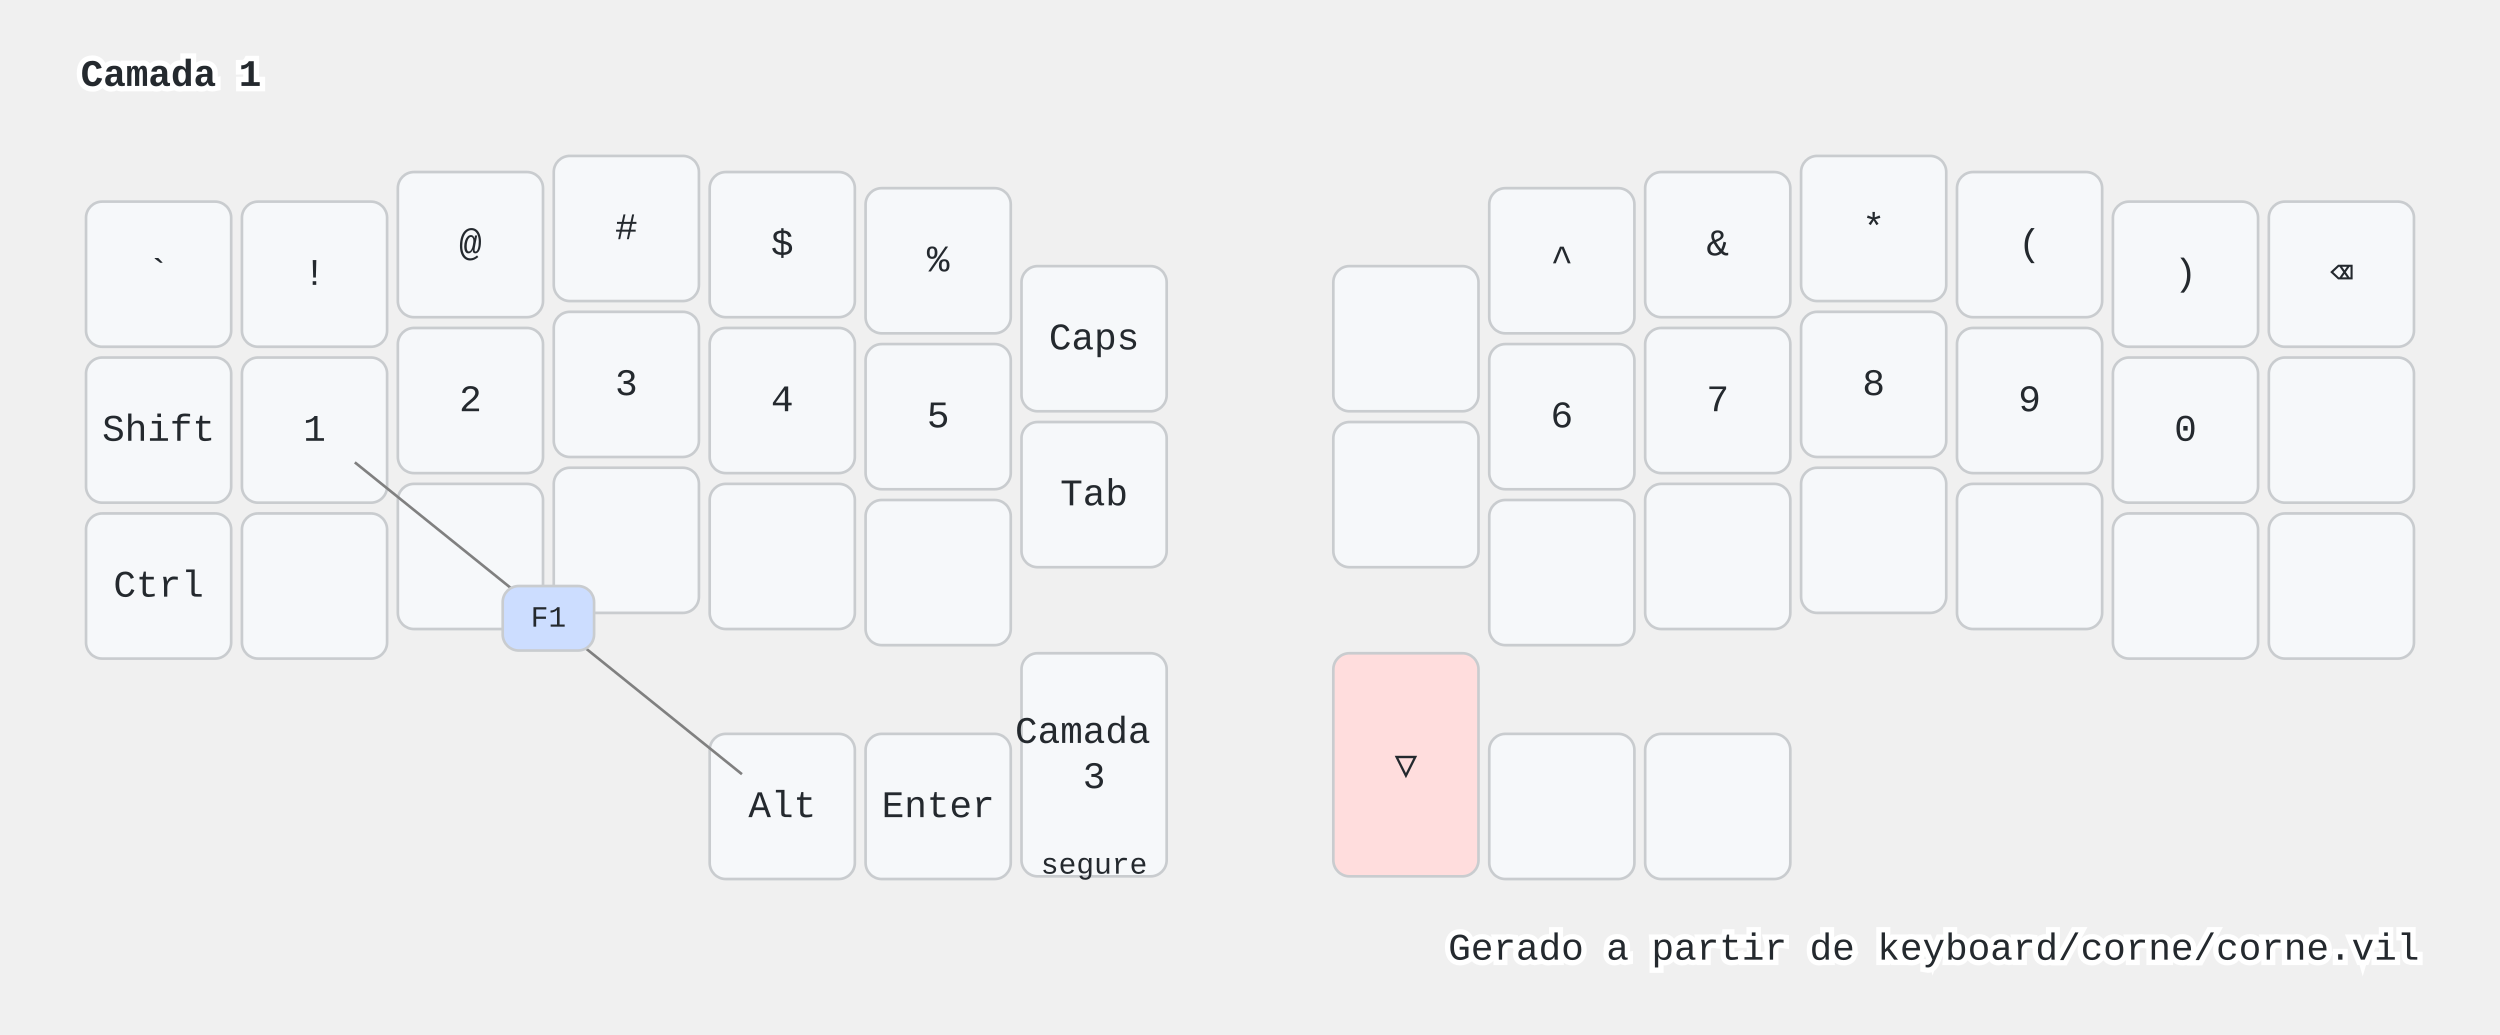
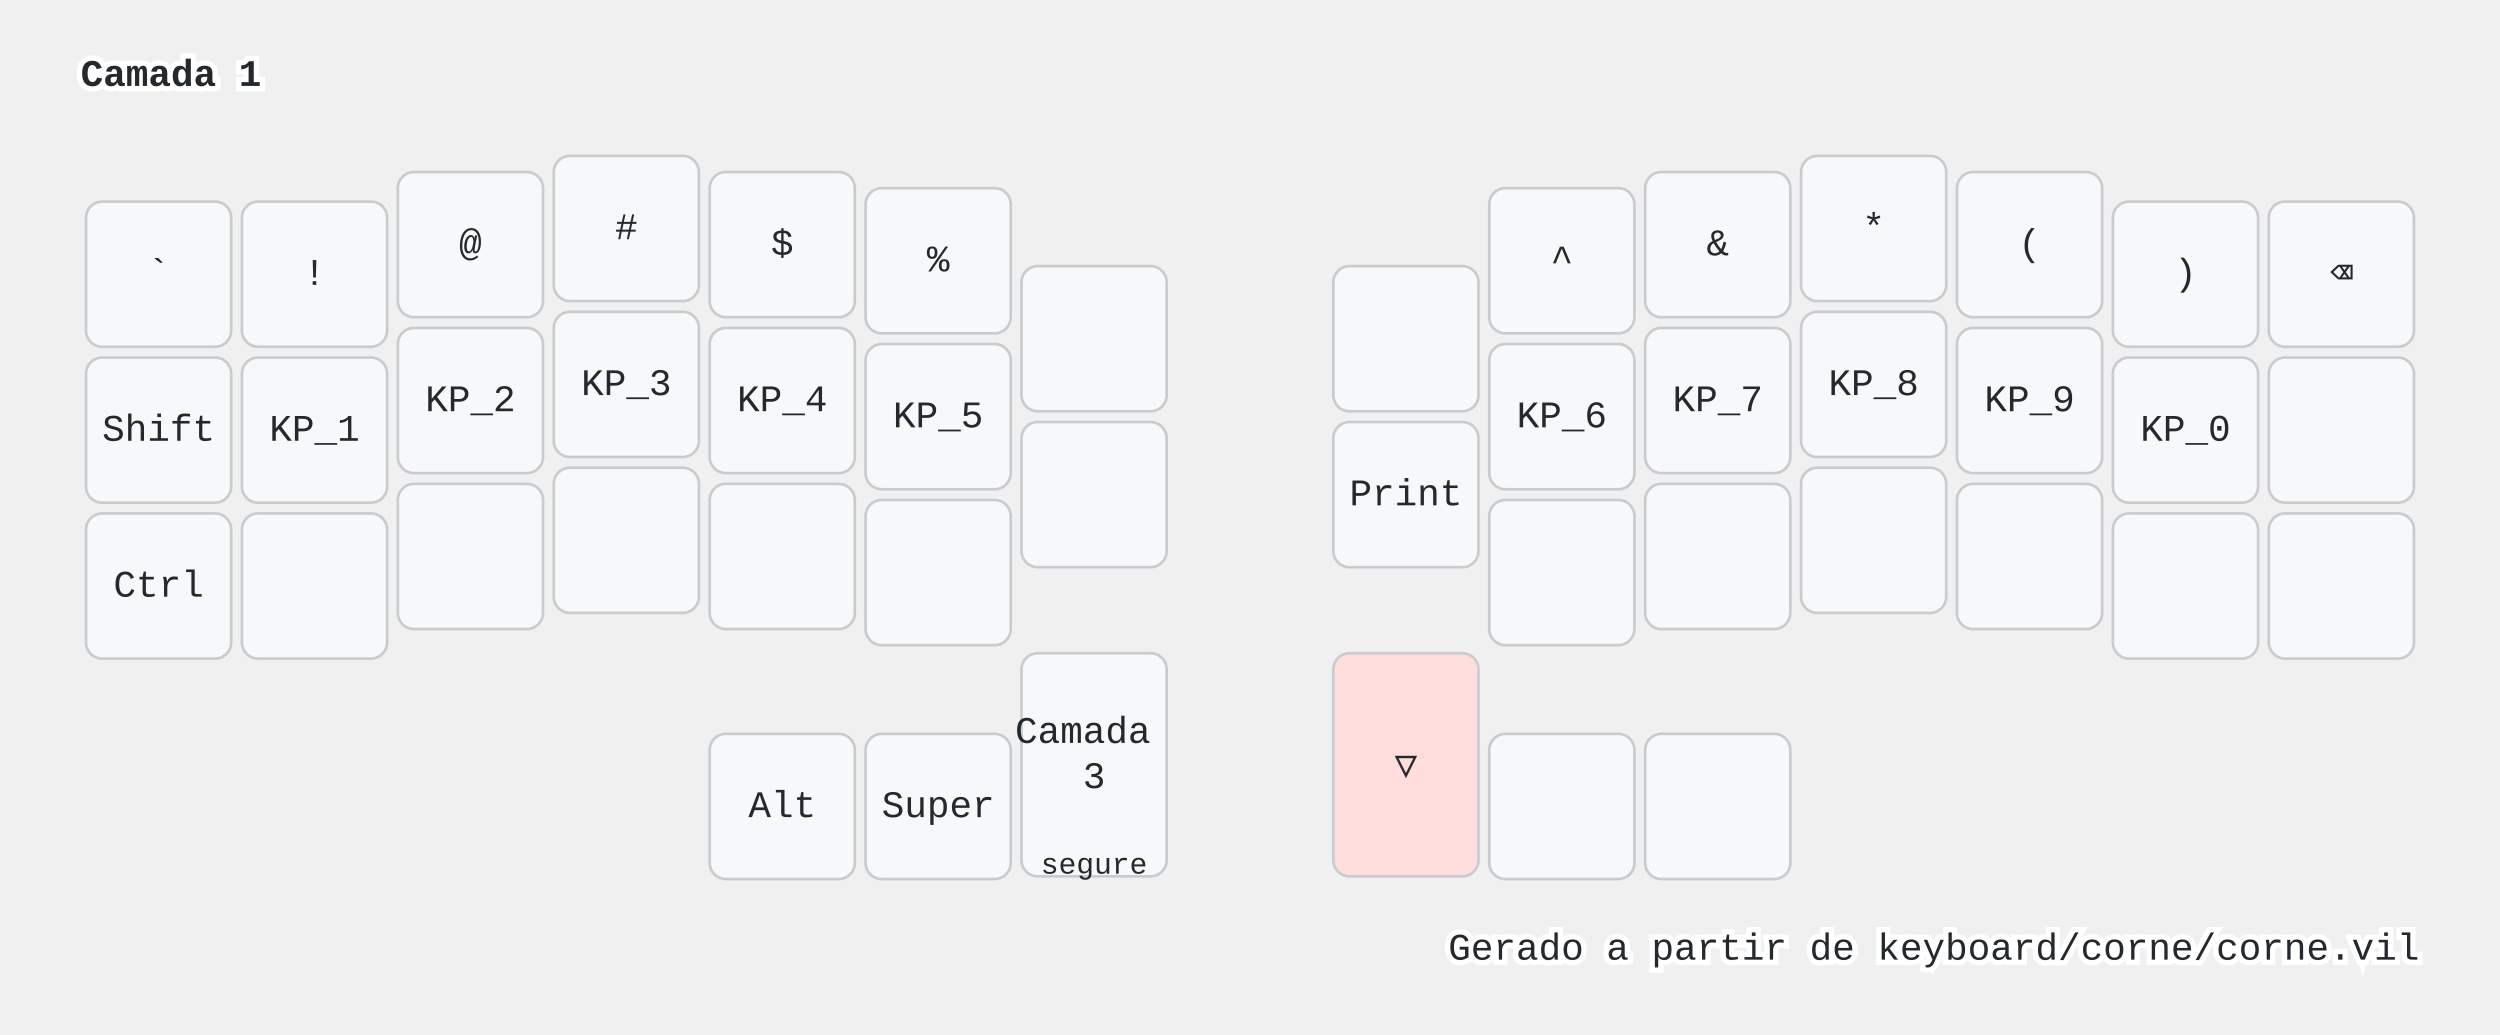
<svg xmlns="http://www.w3.org/2000/svg" width="930" height="385" viewBox="0 0 930 385" class="keymap">
  <style>/* inherit to force styles through use tags */
svg path {
    fill: inherit;
}

/* font and background color specifications */
svg.keymap {
    font-family: SFMono-Regular,Consolas,Liberation Mono,Menlo,monospace;
    font-size: 14px;
    font-kerning: normal;
    text-rendering: optimizeLegibility;
    fill: #24292e;
}

/* default key styling */
rect.key {
    fill: #f6f8fa;
}

rect.key, rect.combo {
    stroke: #c9cccf;
    stroke-width: 1;
}

/* default key side styling, only used is draw_key_sides is set */
rect.side {
    filter: brightness(90%);
}

/* color accent for combo boxes */
rect.combo, rect.combo-separate {
    fill: #cdf;
}

/* color accent for held keys */
rect.held, rect.combo.held {
    fill: #fdd;
}

/* color accent for ghost (optional) keys */
rect.ghost, rect.combo.ghost {
    stroke-dasharray: 4, 4;
    stroke-width: 2;
}

text {
    text-anchor: middle;
    dominant-baseline: middle;
}

/* styling for layer labels */
text.label {
    font-weight: bold;
    text-anchor: start;
    stroke: white;
    stroke-width: 4;
    paint-order: stroke;
}

/* styling for optional footer */
text.footer {
    text-anchor: end;
    dominant-baseline: auto;
    stroke: white;
    stroke-width: 4;
    paint-order: stroke;
}

/* styling for combo tap, and key non-tap label text */
text.combo, text.hold, text.shifted, text.left, text.right, text.tl, text.tr, text.bl, text.br {
    font-size: 11px;
}

text.hold, text.bl, text.br {
    text-anchor: middle;
    dominant-baseline: auto;
}

text.shifted, text.tl, text.tr {
    text-anchor: middle;
    dominant-baseline: hanging;
}

text.left, text.tl, text.bl {
    text-anchor: start;
}

text.right, text.tr, text.br {
    text-anchor: end;
}

text.layer-activator {
    text-decoration: underline;
}

/* styling for hold/shifted label text in combo box */
text.combo.hold, text.combo.shifted, text.combo.left, text.combo.right {
    font-size: 8px;
}

/* lighter symbol for transparent keys */
text.trans {
    fill: #7b7e81;
}

/* styling for combo dendrons */
path.combo {
    stroke-width: 1;
    stroke: gray;
    fill: none;
}

/* Start Tabler Icons Cleanup */
/* cannot use height/width with glyphs */
.icon-tabler &gt; path {
    fill: inherit;
    stroke: inherit;
    stroke-width: 2;
}
/* hide tabler's default box */
.icon-tabler &gt; path[stroke="none"][fill="none"] {
    visibility: hidden;
}
/* End Tabler Icons Cleanup */

@media (prefers-color-scheme: dark) {
svg.keymap { fill: #d1d6db; }
rect.key { fill: #3f4750; }
rect.key, rect.combo { stroke: #60666c; }
rect.combo, rect.combo-separate { fill: #1f3d7a; }
rect.held, rect.combo.held { fill: #854747; }
text.label, text.footer { stroke: black; }
text.trans { fill: #7e8184; }
path.combo { stroke: #7f7f7f; }

}</style>
  <g transform="translate(30, 0)" class="layer-Camada 1">
    <text x="0" y="28" class="label" id="Camada-1">Camada 1</text>
    <g transform="translate(0, 56)">
      <g transform="translate(29, 46)" class="key keypos-0">
        <rect rx="6" ry="6" x="-27" y="-27" width="54" height="54" class="key" />
        <text x="0" y="0" class="key tap">`</text>
      </g>
      <g transform="translate(87, 46)" class="key keypos-1">
        <rect rx="6" ry="6" x="-27" y="-27" width="54" height="54" class="key" />
        <text x="0" y="0" class="key tap">!</text>
      </g>
      <g transform="translate(145, 35)" class="key keypos-2">
        <rect rx="6" ry="6" x="-27" y="-27" width="54" height="54" class="key" />
        <text x="0" y="0" class="key tap">@</text>
      </g>
      <g transform="translate(203, 29)" class="key keypos-3">
        <rect rx="6" ry="6" x="-27" y="-27" width="54" height="54" class="key" />
        <text x="0" y="0" class="key tap">#</text>
      </g>
      <g transform="translate(261, 35)" class="key keypos-4">
        <rect rx="6" ry="6" x="-27" y="-27" width="54" height="54" class="key" />
        <text x="0" y="0" class="key tap">$</text>
      </g>
      <g transform="translate(319, 41)" class="key keypos-5">
        <rect rx="6" ry="6" x="-27" y="-27" width="54" height="54" class="key" />
        <text x="0" y="0" class="key tap">%</text>
      </g>
      <g transform="translate(377, 70)" class="key keypos-6">
        <rect rx="6" ry="6" x="-27" y="-27" width="54" height="54" class="key" />
-         <text x="0" y="0" class="key tap">Caps</text>
      </g>
      <g transform="translate(493, 70)" class="key keypos-7">
        <rect rx="6" ry="6" x="-27" y="-27" width="54" height="54" class="key" />
      </g>
      <g transform="translate(551, 41)" class="key keypos-8">
        <rect rx="6" ry="6" x="-27" y="-27" width="54" height="54" class="key" />
        <text x="0" y="0" class="key tap">^</text>
      </g>
      <g transform="translate(609, 35)" class="key keypos-9">
        <rect rx="6" ry="6" x="-27" y="-27" width="54" height="54" class="key" />
        <text x="0" y="0" class="key tap">&amp;</text>
      </g>
      <g transform="translate(667, 29)" class="key keypos-10">
        <rect rx="6" ry="6" x="-27" y="-27" width="54" height="54" class="key" />
        <text x="0" y="0" class="key tap">*</text>
      </g>
      <g transform="translate(725, 35)" class="key keypos-11">
        <rect rx="6" ry="6" x="-27" y="-27" width="54" height="54" class="key" />
        <text x="0" y="0" class="key tap">(</text>
      </g>
      <g transform="translate(783, 46)" class="key keypos-12">
        <rect rx="6" ry="6" x="-27" y="-27" width="54" height="54" class="key" />
        <text x="0" y="0" class="key tap">)</text>
      </g>
      <g transform="translate(841, 46)" class="key keypos-13">
        <rect rx="6" ry="6" x="-27" y="-27" width="54" height="54" class="key" />
        <text x="0" y="0" class="key tap">⌫</text>
      </g>
      <g transform="translate(29, 104)" class="key keypos-14">
        <rect rx="6" ry="6" x="-27" y="-27" width="54" height="54" class="key" />
        <text x="0" y="0" class="key tap">Shift</text>
      </g>
      <g transform="translate(87, 104)" class="key keypos-15">
        <rect rx="6" ry="6" x="-27" y="-27" width="54" height="54" class="key" />
-         <text x="0" y="0" class="key tap">1</text>
+         <text x="0" y="0" class="key tap">KP_1</text>
      </g>
      <g transform="translate(145, 93)" class="key keypos-16">
        <rect rx="6" ry="6" x="-27" y="-27" width="54" height="54" class="key" />
-         <text x="0" y="0" class="key tap">2</text>
+         <text x="0" y="0" class="key tap">KP_2</text>
      </g>
      <g transform="translate(203, 87)" class="key keypos-17">
        <rect rx="6" ry="6" x="-27" y="-27" width="54" height="54" class="key" />
-         <text x="0" y="0" class="key tap">3</text>
+         <text x="0" y="0" class="key tap">KP_3</text>
      </g>
      <g transform="translate(261, 93)" class="key keypos-18">
        <rect rx="6" ry="6" x="-27" y="-27" width="54" height="54" class="key" />
-         <text x="0" y="0" class="key tap">4</text>
+         <text x="0" y="0" class="key tap">KP_4</text>
      </g>
      <g transform="translate(319, 99)" class="key keypos-19">
        <rect rx="6" ry="6" x="-27" y="-27" width="54" height="54" class="key" />
-         <text x="0" y="0" class="key tap">5</text>
+         <text x="0" y="0" class="key tap">KP_5</text>
      </g>
      <g transform="translate(377, 128)" class="key keypos-20">
        <rect rx="6" ry="6" x="-27" y="-27" width="54" height="54" class="key" />
-         <text x="0" y="0" class="key tap">Tab</text>
      </g>
      <g transform="translate(493, 128)" class="key keypos-21">
        <rect rx="6" ry="6" x="-27" y="-27" width="54" height="54" class="key" />
+         <text x="0" y="0" class="key tap">Print</text>
      </g>
      <g transform="translate(551, 99)" class="key keypos-22">
        <rect rx="6" ry="6" x="-27" y="-27" width="54" height="54" class="key" />
-         <text x="0" y="0" class="key tap">6</text>
+         <text x="0" y="0" class="key tap">KP_6</text>
      </g>
      <g transform="translate(609, 93)" class="key keypos-23">
        <rect rx="6" ry="6" x="-27" y="-27" width="54" height="54" class="key" />
-         <text x="0" y="0" class="key tap">7</text>
+         <text x="0" y="0" class="key tap">KP_7</text>
      </g>
      <g transform="translate(667, 87)" class="key keypos-24">
        <rect rx="6" ry="6" x="-27" y="-27" width="54" height="54" class="key" />
-         <text x="0" y="0" class="key tap">8</text>
+         <text x="0" y="0" class="key tap">KP_8</text>
      </g>
      <g transform="translate(725, 93)" class="key keypos-25">
        <rect rx="6" ry="6" x="-27" y="-27" width="54" height="54" class="key" />
-         <text x="0" y="0" class="key tap">9</text>
+         <text x="0" y="0" class="key tap">KP_9</text>
      </g>
      <g transform="translate(783, 104)" class="key keypos-26">
        <rect rx="6" ry="6" x="-27" y="-27" width="54" height="54" class="key" />
-         <text x="0" y="0" class="key tap">0</text>
+         <text x="0" y="0" class="key tap">KP_0</text>
      </g>
      <g transform="translate(841, 104)" class="key keypos-27">
        <rect rx="6" ry="6" x="-27" y="-27" width="54" height="54" class="key" />
      </g>
      <g transform="translate(29, 162)" class="key keypos-28">
        <rect rx="6" ry="6" x="-27" y="-27" width="54" height="54" class="key" />
        <text x="0" y="0" class="key tap">Ctrl</text>
      </g>
      <g transform="translate(87, 162)" class="key keypos-29">
        <rect rx="6" ry="6" x="-27" y="-27" width="54" height="54" class="key" />
      </g>
      <g transform="translate(145, 151)" class="key keypos-30">
        <rect rx="6" ry="6" x="-27" y="-27" width="54" height="54" class="key" />
      </g>
      <g transform="translate(203, 145)" class="key keypos-31">
        <rect rx="6" ry="6" x="-27" y="-27" width="54" height="54" class="key" />
      </g>
      <g transform="translate(261, 151)" class="key keypos-32">
        <rect rx="6" ry="6" x="-27" y="-27" width="54" height="54" class="key" />
      </g>
      <g transform="translate(319, 157)" class="key keypos-33">
        <rect rx="6" ry="6" x="-27" y="-27" width="54" height="54" class="key" />
      </g>
      <g transform="translate(551, 157)" class="key keypos-34">
        <rect rx="6" ry="6" x="-27" y="-27" width="54" height="54" class="key" />
      </g>
      <g transform="translate(609, 151)" class="key keypos-35">
        <rect rx="6" ry="6" x="-27" y="-27" width="54" height="54" class="key" />
      </g>
      <g transform="translate(667, 145)" class="key keypos-36">
        <rect rx="6" ry="6" x="-27" y="-27" width="54" height="54" class="key" />
      </g>
      <g transform="translate(725, 151)" class="key keypos-37">
        <rect rx="6" ry="6" x="-27" y="-27" width="54" height="54" class="key" />
      </g>
      <g transform="translate(783, 162)" class="key keypos-38">
        <rect rx="6" ry="6" x="-27" y="-27" width="54" height="54" class="key" />
      </g>
      <g transform="translate(841, 162)" class="key keypos-39">
        <rect rx="6" ry="6" x="-27" y="-27" width="54" height="54" class="key" />
      </g>
      <g transform="translate(261, 244)" class="key keypos-40">
        <rect rx="6" ry="6" x="-27" y="-27" width="54" height="54" class="key" />
        <text x="0" y="0" class="key tap">Alt</text>
      </g>
      <g transform="translate(319, 244)" class="key keypos-41">
        <rect rx="6" ry="6" x="-27" y="-27" width="54" height="54" class="key" />
-         <text x="0" y="0" class="key tap">Enter</text>
+         <text x="0" y="0" class="key tap">Super</text>
      </g>
      <g transform="translate(377, 229)" class="key keypos-42">
        <rect rx="6" ry="6" x="-27" y="-42" width="54" height="83" class="key" />
        <text x="0" y="0" class="key tap">
          <tspan x="0" dy="-0.9em">Camada</tspan>
          <tspan x="0" dy="1.2em">3</tspan>
        </text>
        <text x="0" y="40" class="key hold">segure</text>
      </g>
      <g transform="translate(493, 229)" class="key held keypos-43">
        <rect rx="6" ry="6" x="-27" y="-42" width="54" height="83" class="key held" />
        <text x="0" y="0" class="key held tap">▽</text>
      </g>
      <g transform="translate(551, 244)" class="key keypos-44">
        <rect rx="6" ry="6" x="-27" y="-27" width="54" height="54" class="key" />
      </g>
      <g transform="translate(609, 244)" class="key keypos-45">
        <rect rx="6" ry="6" x="-27" y="-27" width="54" height="54" class="key" />
      </g>
-       <g class="combo combopos-0">
-         <path d="M174,174 l72,58" class="combo" />
-         <path d="M174,174 l-72,-58" class="combo" />
-         <rect rx="6" ry="6" x="157" y="162" width="34" height="24" class="combo" />
-         <text x="174" y="174" class="combo tap">F1</text>
-       </g>
    </g>
  </g>
  <text x="900.0" y="357.0" class="footer">Gerado a partir de keyboard/corne/corne.vil</text>
</svg>
